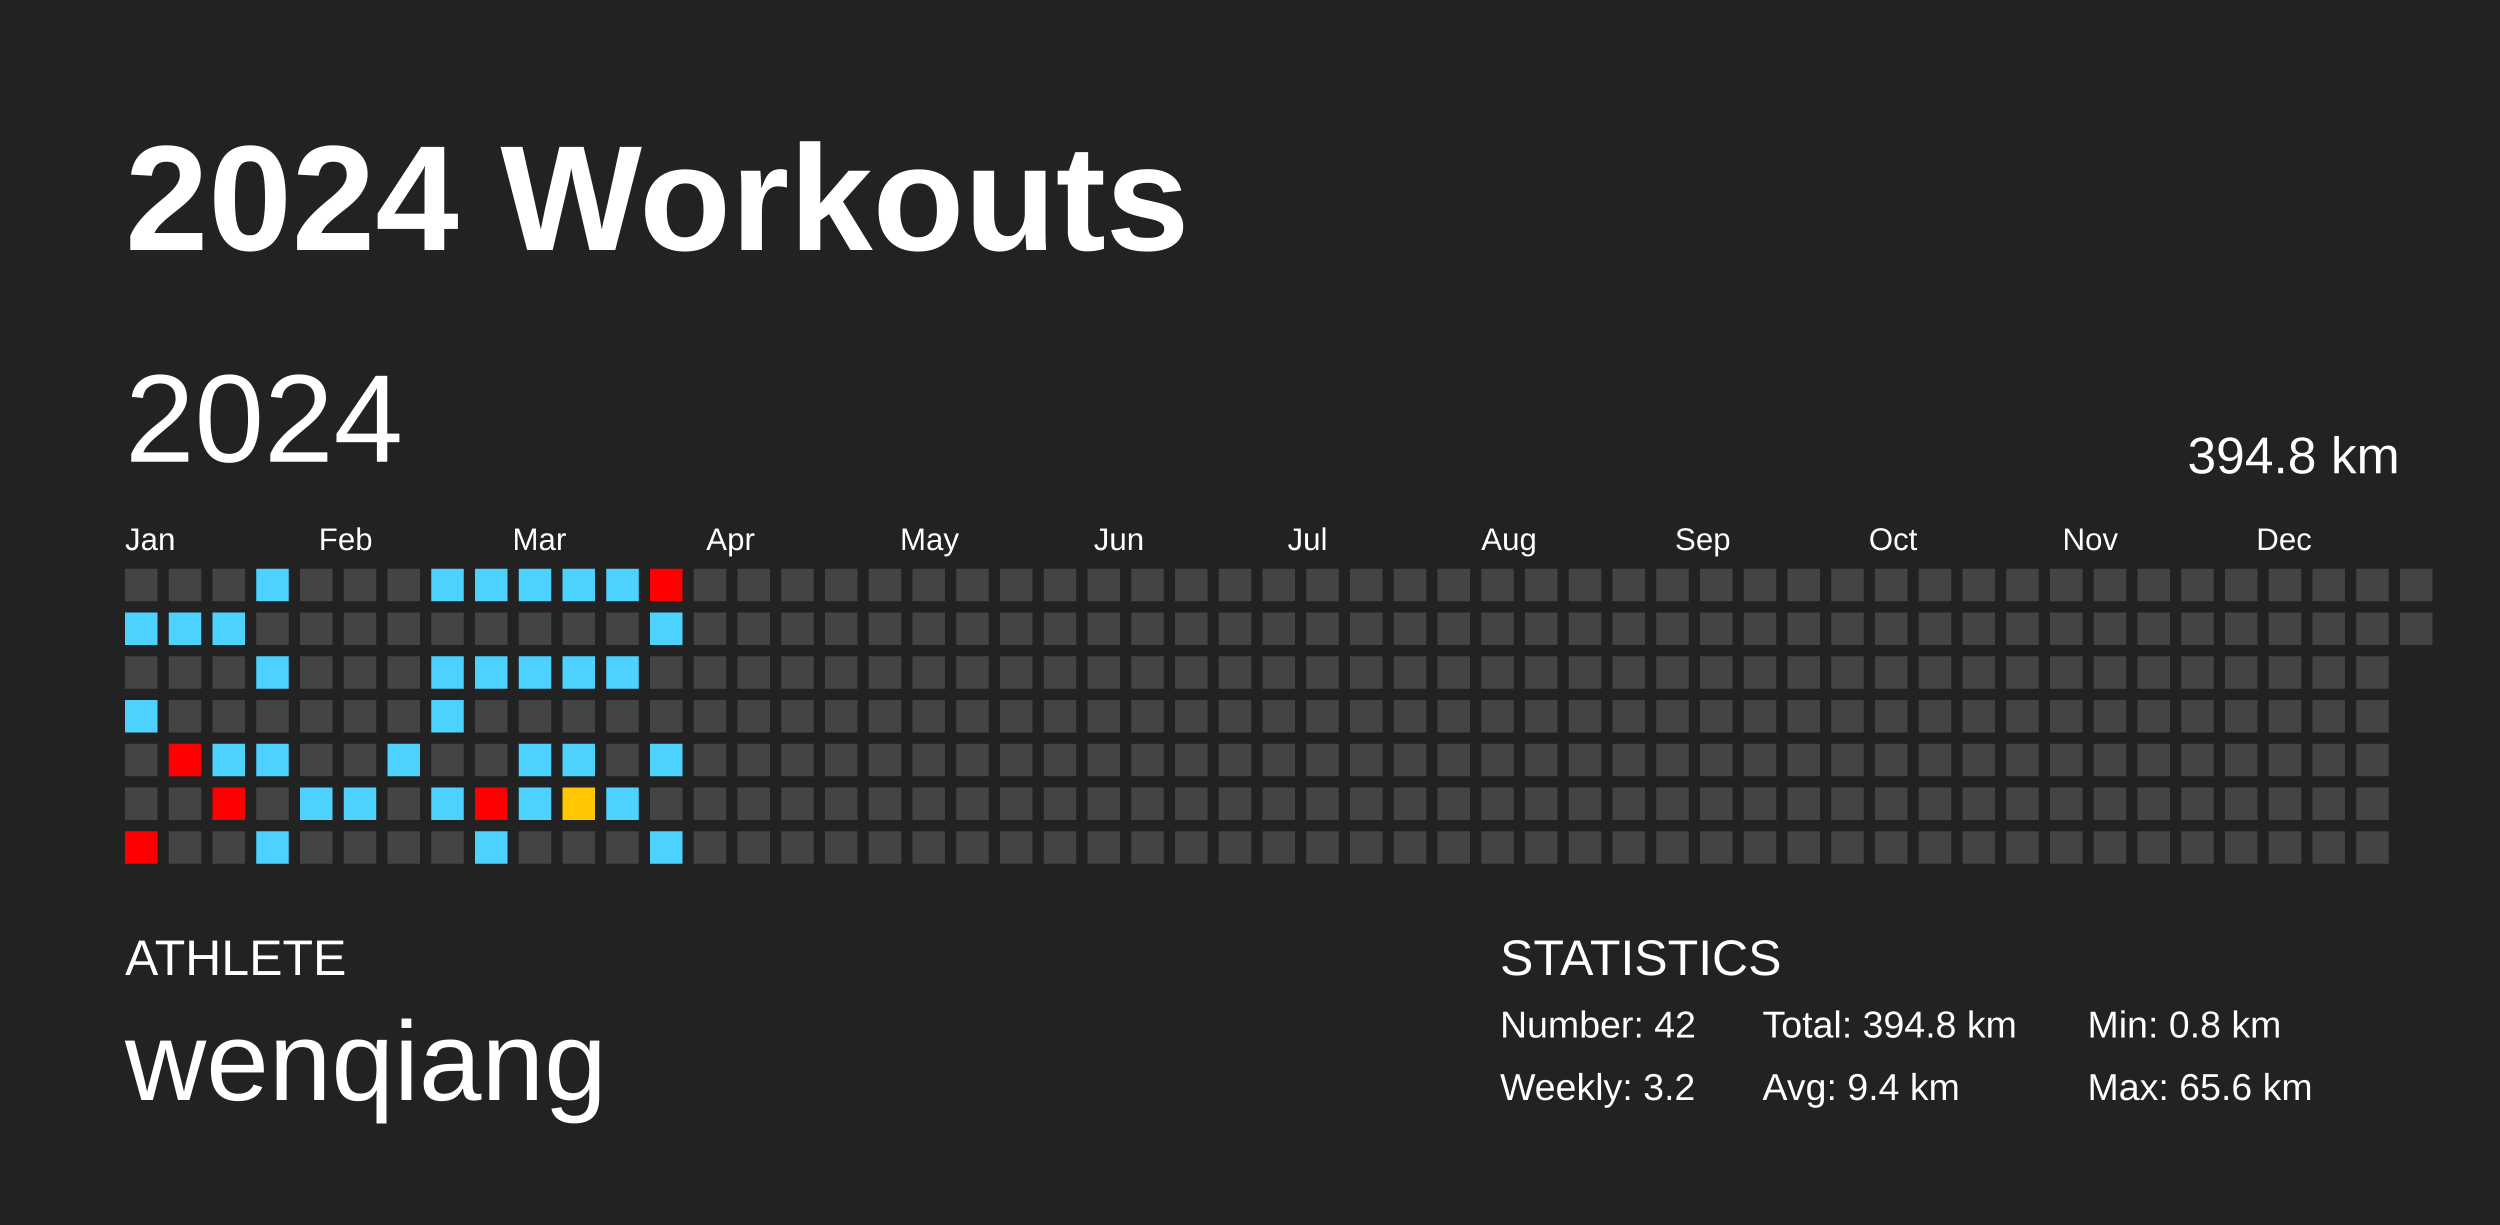
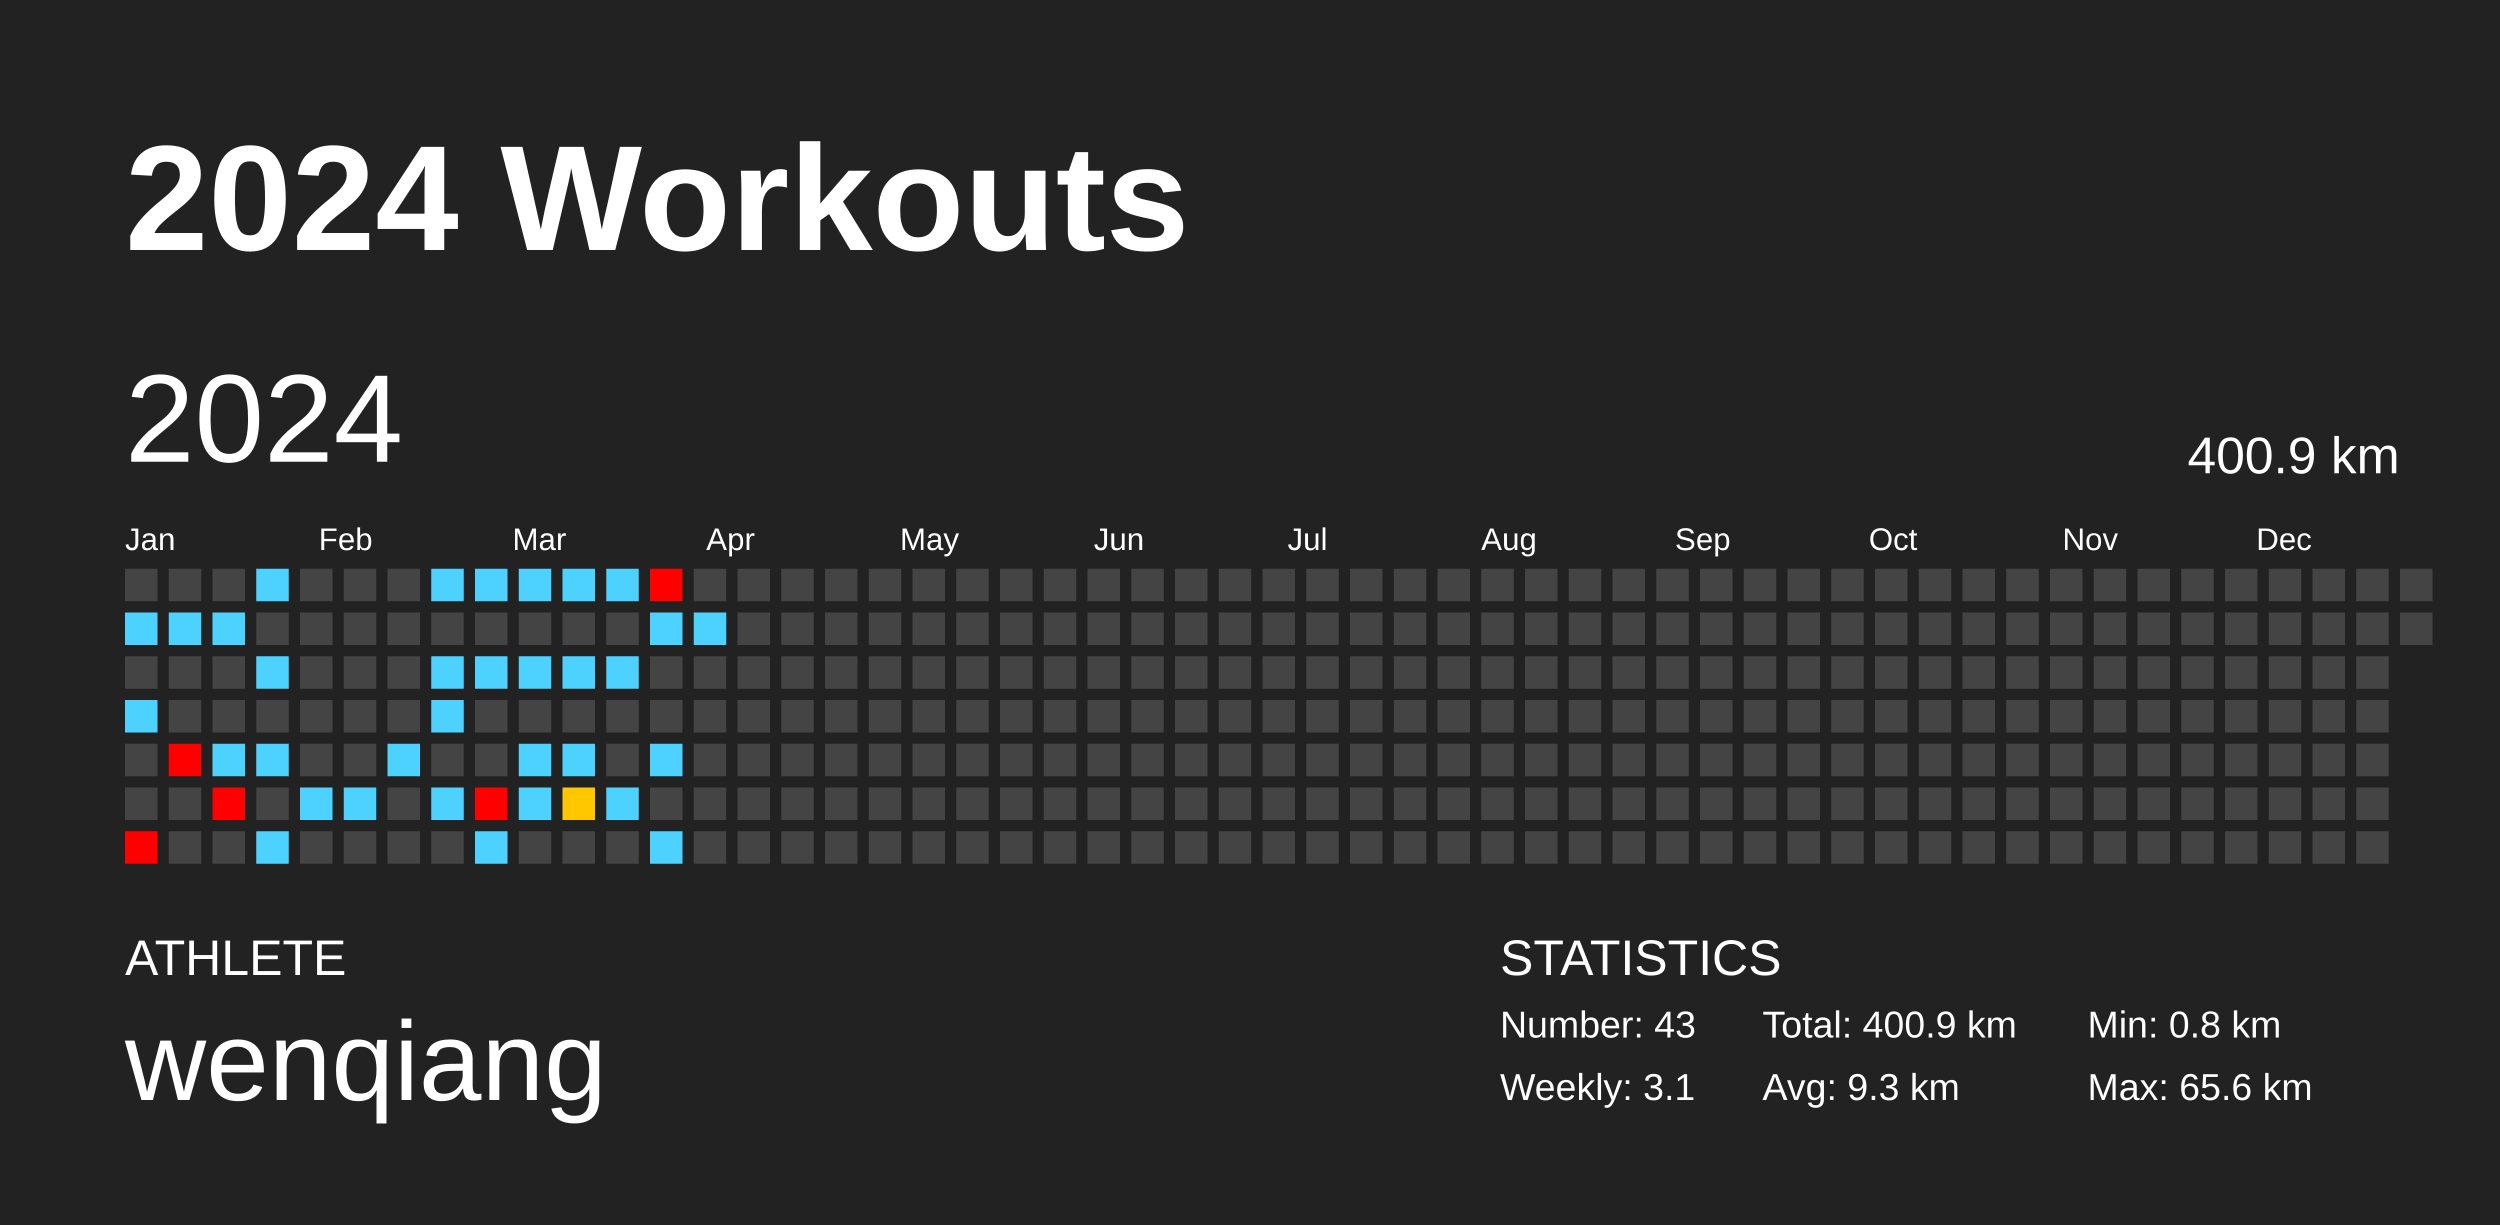
<svg xmlns="http://www.w3.org/2000/svg" baseProfile="full" height="98mm" version="1.1" viewBox="0,0,200,98" width="200mm">
  <defs />
  <rect fill="#222222" height="98" width="200" x="0" y="0" />
  <text fill="#FFFFFF" style="font-size:12px; font-family:Arial; font-weight:bold;" x="10" y="20">2024 Workouts</text>
  <text fill="#FFFFFF" style="font-size:4px; font-family:Arial" x="10" y="78">ATHLETE</text>
  <text fill="#FFFFFF" style="font-size:9px; font-family:Arial" x="10" y="88">wenqiang</text>
  <text fill="#FFFFFF" style="font-size:4px; font-family:Arial" x="120" y="78">STATISTICS</text>
-   <text fill="#FFFFFF" style="font-size:3px; font-family:Arial" x="120" y="83">Number: 42</text>
-   <text fill="#FFFFFF" style="font-size:3px; font-family:Arial" x="120" y="88">Weekly: 3.2</text>
-   <text fill="#FFFFFF" style="font-size:3px; font-family:Arial" x="141" y="83">Total: 394.8 km</text>
-   <text fill="#FFFFFF" style="font-size:3px; font-family:Arial" x="141" y="88">Avg: 9.4 km</text>
+   <text fill="#FFFFFF" style="font-size:3px; font-family:Arial" x="120" y="83">Number: 43</text>
+   <text fill="#FFFFFF" style="font-size:3px; font-family:Arial" x="120" y="88">Weekly: 3.1</text>
+   <text fill="#FFFFFF" style="font-size:3px; font-family:Arial" x="141" y="83">Total: 400.9 km</text>
+   <text fill="#FFFFFF" style="font-size:3px; font-family:Arial" x="141" y="88">Avg: 9.3 km</text>
  <text fill="#FFFFFF" style="font-size:3px; font-family:Arial" x="167" y="83">Min: 0.8 km</text>
  <text fill="#FFFFFF" style="font-size:3px; font-family:Arial" x="167" y="88">Max: 65.6 km</text>
  <text dominant-baseline="hanging" fill="#FFFFFF" style="font-size:10.0px; font-family:Arial;" x="10" y="30">2024</text>
-   <text dominant-baseline="hanging" fill="#FFFFFF" style="font-size:4.125px; font-family:Arial;" x="175" y="35">394.8 km</text>
+   <text dominant-baseline="hanging" fill="#FFFFFF" style="font-size:4.125px; font-family:Arial;" x="175" y="35">400.9 km</text>
  <text fill="#FFFFFF" style="font-size:2.5px; font-family:Arial" x="10.0" y="44">Jan</text>
  <text fill="#FFFFFF" style="font-size:2.5px; font-family:Arial" x="25.5" y="44">Feb</text>
  <text fill="#FFFFFF" style="font-size:2.5px; font-family:Arial" x="41.0" y="44">Mar</text>
  <text fill="#FFFFFF" style="font-size:2.5px; font-family:Arial" x="56.5" y="44">Apr</text>
  <text fill="#FFFFFF" style="font-size:2.5px; font-family:Arial" x="72.0" y="44">May</text>
  <text fill="#FFFFFF" style="font-size:2.5px; font-family:Arial" x="87.5" y="44">Jun</text>
  <text fill="#FFFFFF" style="font-size:2.5px; font-family:Arial" x="103.0" y="44">Jul</text>
  <text fill="#FFFFFF" style="font-size:2.5px; font-family:Arial" x="118.5" y="44">Aug</text>
  <text fill="#FFFFFF" style="font-size:2.5px; font-family:Arial" x="134.0" y="44">Sep</text>
  <text fill="#FFFFFF" style="font-size:2.5px; font-family:Arial" x="149.5" y="44">Oct</text>
  <text fill="#FFFFFF" style="font-size:2.5px; font-family:Arial" x="165.0" y="44">Nov</text>
  <text fill="#FFFFFF" style="font-size:2.5px; font-family:Arial" x="180.5" y="44">Dec</text>
  <rect fill="#444444" height="2.6" width="2.6" x="10.0" y="45.5" />
  <rect fill="#4dd2ff" height="2.6" width="2.6" x="10.0" y="49.0" />
  <rect fill="#444444" height="2.6" width="2.6" x="10.0" y="52.5" />
  <rect fill="#4dd2ff" height="2.6" width="2.6" x="10.0" y="56.0" />
  <rect fill="#444444" height="2.6" width="2.6" x="10.0" y="59.5" />
  <rect fill="#444444" height="2.6" width="2.6" x="10.0" y="63.0" />
  <rect fill="red" height="2.6" width="2.6" x="10.0" y="66.5" />
  <rect fill="#444444" height="2.6" width="2.6" x="13.5" y="45.5" />
  <rect fill="#4dd2ff" height="2.6" width="2.6" x="13.5" y="49.0" />
  <rect fill="#444444" height="2.6" width="2.6" x="13.5" y="52.5" />
  <rect fill="#444444" height="2.6" width="2.6" x="13.5" y="56.0" />
  <rect fill="red" height="2.6" width="2.6" x="13.5" y="59.5" />
  <rect fill="#444444" height="2.6" width="2.6" x="13.5" y="63.0" />
  <rect fill="#444444" height="2.6" width="2.6" x="13.5" y="66.5" />
  <rect fill="#444444" height="2.6" width="2.6" x="17.0" y="45.5" />
  <rect fill="#4dd2ff" height="2.6" width="2.6" x="17.0" y="49.0" />
  <rect fill="#444444" height="2.6" width="2.6" x="17.0" y="52.5" />
  <rect fill="#444444" height="2.6" width="2.6" x="17.0" y="56.0" />
  <rect fill="#4dd2ff" height="2.6" width="2.6" x="17.0" y="59.5" />
  <rect fill="red" height="2.6" width="2.6" x="17.0" y="63.0" />
  <rect fill="#444444" height="2.6" width="2.6" x="17.0" y="66.5" />
  <rect fill="#4dd2ff" height="2.6" width="2.6" x="20.5" y="45.5" />
  <rect fill="#444444" height="2.6" width="2.6" x="20.5" y="49.0" />
  <rect fill="#4dd2ff" height="2.6" width="2.6" x="20.5" y="52.5" />
  <rect fill="#444444" height="2.6" width="2.6" x="20.5" y="56.0" />
  <rect fill="#4dd2ff" height="2.6" width="2.6" x="20.5" y="59.5" />
  <rect fill="#444444" height="2.6" width="2.6" x="20.5" y="63.0" />
  <rect fill="#4dd2ff" height="2.6" width="2.6" x="20.5" y="66.5" />
  <rect fill="#444444" height="2.6" width="2.6" x="24.0" y="45.5" />
  <rect fill="#444444" height="2.6" width="2.6" x="24.0" y="49.0" />
  <rect fill="#444444" height="2.6" width="2.6" x="24.0" y="52.5" />
  <rect fill="#444444" height="2.6" width="2.6" x="24.0" y="56.0" />
  <rect fill="#444444" height="2.6" width="2.6" x="24.0" y="59.5" />
  <rect fill="#4dd2ff" height="2.6" width="2.6" x="24.0" y="63.0" />
  <rect fill="#444444" height="2.6" width="2.6" x="24.0" y="66.5" />
  <rect fill="#444444" height="2.6" width="2.6" x="27.5" y="45.5" />
  <rect fill="#444444" height="2.6" width="2.6" x="27.5" y="49.0" />
  <rect fill="#444444" height="2.6" width="2.6" x="27.5" y="52.5" />
  <rect fill="#444444" height="2.6" width="2.6" x="27.5" y="56.0" />
  <rect fill="#444444" height="2.6" width="2.6" x="27.5" y="59.5" />
  <rect fill="#4dd2ff" height="2.6" width="2.6" x="27.5" y="63.0" />
  <rect fill="#444444" height="2.6" width="2.6" x="27.5" y="66.5" />
  <rect fill="#444444" height="2.6" width="2.6" x="31.0" y="45.5" />
  <rect fill="#444444" height="2.6" width="2.6" x="31.0" y="49.0" />
  <rect fill="#444444" height="2.6" width="2.6" x="31.0" y="52.5" />
  <rect fill="#444444" height="2.6" width="2.6" x="31.0" y="56.0" />
  <rect fill="#4dd2ff" height="2.6" width="2.6" x="31.0" y="59.5" />
  <rect fill="#444444" height="2.6" width="2.6" x="31.0" y="63.0" />
  <rect fill="#444444" height="2.6" width="2.6" x="31.0" y="66.5" />
  <rect fill="#4dd2ff" height="2.6" width="2.6" x="34.5" y="45.5" />
  <rect fill="#444444" height="2.6" width="2.6" x="34.5" y="49.0" />
  <rect fill="#4dd2ff" height="2.6" width="2.6" x="34.5" y="52.5" />
  <rect fill="#4dd2ff" height="2.6" width="2.6" x="34.5" y="56.0" />
  <rect fill="#444444" height="2.6" width="2.6" x="34.5" y="59.5" />
  <rect fill="#4dd2ff" height="2.6" width="2.6" x="34.5" y="63.0" />
  <rect fill="#444444" height="2.6" width="2.6" x="34.5" y="66.5" />
  <rect fill="#4dd2ff" height="2.6" width="2.6" x="38.0" y="45.5" />
  <rect fill="#444444" height="2.6" width="2.6" x="38.0" y="49.0" />
  <rect fill="#4dd2ff" height="2.6" width="2.6" x="38.0" y="52.5" />
  <rect fill="#444444" height="2.6" width="2.6" x="38.0" y="56.0" />
  <rect fill="#444444" height="2.6" width="2.6" x="38.0" y="59.5" />
  <rect fill="red" height="2.6" width="2.6" x="38.0" y="63.0" />
  <rect fill="#4dd2ff" height="2.6" width="2.6" x="38.0" y="66.5" />
  <rect fill="#4dd2ff" height="2.6" width="2.6" x="41.5" y="45.5" />
  <rect fill="#444444" height="2.6" width="2.6" x="41.5" y="49.0" />
  <rect fill="#4dd2ff" height="2.6" width="2.6" x="41.5" y="52.5" />
  <rect fill="#444444" height="2.6" width="2.6" x="41.5" y="56.0" />
  <rect fill="#4dd2ff" height="2.6" width="2.6" x="41.5" y="59.5" />
  <rect fill="#4dd2ff" height="2.6" width="2.6" x="41.5" y="63.0" />
  <rect fill="#444444" height="2.6" width="2.6" x="41.5" y="66.5" />
  <rect fill="#4dd2ff" height="2.6" width="2.6" x="45.0" y="45.5" />
  <rect fill="#444444" height="2.6" width="2.6" x="45.0" y="49.0" />
  <rect fill="#4dd2ff" height="2.6" width="2.6" x="45.0" y="52.5" />
  <rect fill="#444444" height="2.6" width="2.6" x="45.0" y="56.0" />
  <rect fill="#4dd2ff" height="2.6" width="2.6" x="45.0" y="59.5" />
  <rect fill="#ffc700" height="2.6" width="2.6" x="45.0" y="63.0" />
  <rect fill="#444444" height="2.6" width="2.6" x="45.0" y="66.5" />
  <rect fill="#4dd2ff" height="2.6" width="2.6" x="48.5" y="45.5" />
  <rect fill="#444444" height="2.6" width="2.6" x="48.5" y="49.0" />
  <rect fill="#4dd2ff" height="2.6" width="2.6" x="48.5" y="52.5" />
  <rect fill="#444444" height="2.6" width="2.6" x="48.5" y="56.0" />
  <rect fill="#444444" height="2.6" width="2.6" x="48.5" y="59.5" />
  <rect fill="#4dd2ff" height="2.6" width="2.6" x="48.5" y="63.0" />
  <rect fill="#444444" height="2.6" width="2.6" x="48.5" y="66.5" />
  <rect fill="red" height="2.6" width="2.6" x="52.0" y="45.5" />
  <rect fill="#4dd2ff" height="2.6" width="2.6" x="52.0" y="49.0" />
  <rect fill="#444444" height="2.6" width="2.6" x="52.0" y="52.5" />
  <rect fill="#444444" height="2.6" width="2.6" x="52.0" y="56.0" />
  <rect fill="#4dd2ff" height="2.6" width="2.6" x="52.0" y="59.5" />
  <rect fill="#444444" height="2.6" width="2.6" x="52.0" y="63.0" />
  <rect fill="#4dd2ff" height="2.6" width="2.6" x="52.0" y="66.5" />
  <rect fill="#444444" height="2.6" width="2.6" x="55.5" y="45.5" />
-   <rect fill="#444444" height="2.6" width="2.6" x="55.5" y="49.0" />
+   <rect fill="#4dd2ff" height="2.6" width="2.6" x="55.5" y="49.0" />
  <rect fill="#444444" height="2.6" width="2.6" x="55.5" y="52.5" />
  <rect fill="#444444" height="2.6" width="2.6" x="55.5" y="56.0" />
  <rect fill="#444444" height="2.6" width="2.6" x="55.5" y="59.5" />
  <rect fill="#444444" height="2.6" width="2.6" x="55.5" y="63.0" />
  <rect fill="#444444" height="2.6" width="2.6" x="55.5" y="66.5" />
  <rect fill="#444444" height="2.6" width="2.6" x="59.0" y="45.5" />
  <rect fill="#444444" height="2.6" width="2.6" x="59.0" y="49.0" />
  <rect fill="#444444" height="2.6" width="2.6" x="59.0" y="52.5" />
  <rect fill="#444444" height="2.6" width="2.6" x="59.0" y="56.0" />
  <rect fill="#444444" height="2.6" width="2.6" x="59.0" y="59.5" />
  <rect fill="#444444" height="2.6" width="2.6" x="59.0" y="63.0" />
  <rect fill="#444444" height="2.6" width="2.6" x="59.0" y="66.5" />
  <rect fill="#444444" height="2.6" width="2.6" x="62.5" y="45.5" />
  <rect fill="#444444" height="2.6" width="2.6" x="62.5" y="49.0" />
  <rect fill="#444444" height="2.6" width="2.6" x="62.5" y="52.5" />
  <rect fill="#444444" height="2.6" width="2.6" x="62.5" y="56.0" />
  <rect fill="#444444" height="2.6" width="2.6" x="62.5" y="59.5" />
  <rect fill="#444444" height="2.6" width="2.6" x="62.5" y="63.0" />
  <rect fill="#444444" height="2.6" width="2.6" x="62.5" y="66.5" />
  <rect fill="#444444" height="2.6" width="2.6" x="66.0" y="45.5" />
  <rect fill="#444444" height="2.6" width="2.6" x="66.0" y="49.0" />
  <rect fill="#444444" height="2.6" width="2.6" x="66.0" y="52.5" />
  <rect fill="#444444" height="2.6" width="2.6" x="66.0" y="56.0" />
  <rect fill="#444444" height="2.6" width="2.6" x="66.0" y="59.5" />
  <rect fill="#444444" height="2.6" width="2.6" x="66.0" y="63.0" />
  <rect fill="#444444" height="2.6" width="2.6" x="66.0" y="66.5" />
  <rect fill="#444444" height="2.6" width="2.6" x="69.5" y="45.5" />
  <rect fill="#444444" height="2.6" width="2.6" x="69.5" y="49.0" />
  <rect fill="#444444" height="2.6" width="2.6" x="69.5" y="52.5" />
  <rect fill="#444444" height="2.6" width="2.6" x="69.5" y="56.0" />
  <rect fill="#444444" height="2.6" width="2.6" x="69.5" y="59.5" />
  <rect fill="#444444" height="2.6" width="2.6" x="69.5" y="63.0" />
  <rect fill="#444444" height="2.6" width="2.6" x="69.5" y="66.5" />
  <rect fill="#444444" height="2.6" width="2.6" x="73.0" y="45.5" />
  <rect fill="#444444" height="2.6" width="2.6" x="73.0" y="49.0" />
  <rect fill="#444444" height="2.6" width="2.6" x="73.0" y="52.5" />
  <rect fill="#444444" height="2.6" width="2.6" x="73.0" y="56.0" />
  <rect fill="#444444" height="2.6" width="2.6" x="73.0" y="59.5" />
  <rect fill="#444444" height="2.6" width="2.6" x="73.0" y="63.0" />
  <rect fill="#444444" height="2.6" width="2.6" x="73.0" y="66.5" />
  <rect fill="#444444" height="2.6" width="2.6" x="76.5" y="45.5" />
  <rect fill="#444444" height="2.6" width="2.6" x="76.5" y="49.0" />
  <rect fill="#444444" height="2.6" width="2.6" x="76.5" y="52.5" />
  <rect fill="#444444" height="2.6" width="2.6" x="76.5" y="56.0" />
  <rect fill="#444444" height="2.6" width="2.6" x="76.5" y="59.5" />
  <rect fill="#444444" height="2.6" width="2.6" x="76.5" y="63.0" />
  <rect fill="#444444" height="2.6" width="2.6" x="76.5" y="66.5" />
  <rect fill="#444444" height="2.6" width="2.6" x="80.0" y="45.5" />
  <rect fill="#444444" height="2.6" width="2.6" x="80.0" y="49.0" />
  <rect fill="#444444" height="2.6" width="2.6" x="80.0" y="52.5" />
  <rect fill="#444444" height="2.6" width="2.6" x="80.0" y="56.0" />
  <rect fill="#444444" height="2.6" width="2.6" x="80.0" y="59.5" />
  <rect fill="#444444" height="2.6" width="2.6" x="80.0" y="63.0" />
  <rect fill="#444444" height="2.6" width="2.6" x="80.0" y="66.5" />
  <rect fill="#444444" height="2.6" width="2.6" x="83.5" y="45.5" />
  <rect fill="#444444" height="2.6" width="2.6" x="83.5" y="49.0" />
  <rect fill="#444444" height="2.6" width="2.6" x="83.5" y="52.5" />
  <rect fill="#444444" height="2.6" width="2.6" x="83.5" y="56.0" />
  <rect fill="#444444" height="2.6" width="2.6" x="83.5" y="59.5" />
  <rect fill="#444444" height="2.6" width="2.6" x="83.5" y="63.0" />
  <rect fill="#444444" height="2.6" width="2.6" x="83.5" y="66.5" />
  <rect fill="#444444" height="2.6" width="2.6" x="87.0" y="45.5" />
  <rect fill="#444444" height="2.6" width="2.6" x="87.0" y="49.0" />
  <rect fill="#444444" height="2.6" width="2.6" x="87.0" y="52.5" />
  <rect fill="#444444" height="2.6" width="2.6" x="87.0" y="56.0" />
  <rect fill="#444444" height="2.6" width="2.6" x="87.0" y="59.5" />
  <rect fill="#444444" height="2.6" width="2.6" x="87.0" y="63.0" />
  <rect fill="#444444" height="2.6" width="2.6" x="87.0" y="66.5" />
  <rect fill="#444444" height="2.6" width="2.6" x="90.5" y="45.5" />
  <rect fill="#444444" height="2.6" width="2.6" x="90.5" y="49.0" />
  <rect fill="#444444" height="2.6" width="2.6" x="90.5" y="52.5" />
  <rect fill="#444444" height="2.6" width="2.6" x="90.5" y="56.0" />
  <rect fill="#444444" height="2.6" width="2.6" x="90.5" y="59.5" />
  <rect fill="#444444" height="2.6" width="2.6" x="90.5" y="63.0" />
  <rect fill="#444444" height="2.6" width="2.6" x="90.5" y="66.5" />
  <rect fill="#444444" height="2.6" width="2.6" x="94.0" y="45.5" />
  <rect fill="#444444" height="2.6" width="2.6" x="94.0" y="49.0" />
  <rect fill="#444444" height="2.6" width="2.6" x="94.0" y="52.5" />
  <rect fill="#444444" height="2.6" width="2.6" x="94.0" y="56.0" />
  <rect fill="#444444" height="2.6" width="2.6" x="94.0" y="59.5" />
  <rect fill="#444444" height="2.6" width="2.6" x="94.0" y="63.0" />
  <rect fill="#444444" height="2.6" width="2.6" x="94.0" y="66.5" />
  <rect fill="#444444" height="2.6" width="2.6" x="97.5" y="45.5" />
  <rect fill="#444444" height="2.6" width="2.6" x="97.5" y="49.0" />
  <rect fill="#444444" height="2.6" width="2.6" x="97.5" y="52.5" />
  <rect fill="#444444" height="2.6" width="2.6" x="97.5" y="56.0" />
  <rect fill="#444444" height="2.6" width="2.6" x="97.5" y="59.5" />
  <rect fill="#444444" height="2.6" width="2.6" x="97.5" y="63.0" />
  <rect fill="#444444" height="2.6" width="2.6" x="97.5" y="66.5" />
  <rect fill="#444444" height="2.6" width="2.6" x="101.0" y="45.5" />
  <rect fill="#444444" height="2.6" width="2.6" x="101.0" y="49.0" />
  <rect fill="#444444" height="2.6" width="2.6" x="101.0" y="52.5" />
  <rect fill="#444444" height="2.6" width="2.6" x="101.0" y="56.0" />
  <rect fill="#444444" height="2.6" width="2.6" x="101.0" y="59.5" />
  <rect fill="#444444" height="2.6" width="2.6" x="101.0" y="63.0" />
  <rect fill="#444444" height="2.6" width="2.6" x="101.0" y="66.5" />
  <rect fill="#444444" height="2.6" width="2.6" x="104.5" y="45.5" />
  <rect fill="#444444" height="2.6" width="2.6" x="104.5" y="49.0" />
  <rect fill="#444444" height="2.6" width="2.6" x="104.5" y="52.5" />
  <rect fill="#444444" height="2.6" width="2.6" x="104.5" y="56.0" />
  <rect fill="#444444" height="2.6" width="2.6" x="104.5" y="59.5" />
  <rect fill="#444444" height="2.6" width="2.6" x="104.5" y="63.0" />
  <rect fill="#444444" height="2.6" width="2.6" x="104.5" y="66.5" />
  <rect fill="#444444" height="2.6" width="2.6" x="108.0" y="45.5" />
  <rect fill="#444444" height="2.6" width="2.6" x="108.0" y="49.0" />
  <rect fill="#444444" height="2.6" width="2.6" x="108.0" y="52.5" />
  <rect fill="#444444" height="2.6" width="2.6" x="108.0" y="56.0" />
  <rect fill="#444444" height="2.6" width="2.6" x="108.0" y="59.5" />
  <rect fill="#444444" height="2.6" width="2.6" x="108.0" y="63.0" />
  <rect fill="#444444" height="2.6" width="2.6" x="108.0" y="66.5" />
  <rect fill="#444444" height="2.6" width="2.6" x="111.5" y="45.5" />
  <rect fill="#444444" height="2.6" width="2.6" x="111.5" y="49.0" />
  <rect fill="#444444" height="2.6" width="2.6" x="111.5" y="52.5" />
  <rect fill="#444444" height="2.6" width="2.6" x="111.5" y="56.0" />
  <rect fill="#444444" height="2.6" width="2.6" x="111.5" y="59.5" />
  <rect fill="#444444" height="2.6" width="2.6" x="111.5" y="63.0" />
  <rect fill="#444444" height="2.6" width="2.6" x="111.5" y="66.5" />
  <rect fill="#444444" height="2.6" width="2.6" x="115.0" y="45.5" />
  <rect fill="#444444" height="2.6" width="2.6" x="115.0" y="49.0" />
  <rect fill="#444444" height="2.6" width="2.6" x="115.0" y="52.5" />
  <rect fill="#444444" height="2.6" width="2.6" x="115.0" y="56.0" />
  <rect fill="#444444" height="2.6" width="2.6" x="115.0" y="59.5" />
  <rect fill="#444444" height="2.6" width="2.6" x="115.0" y="63.0" />
  <rect fill="#444444" height="2.6" width="2.6" x="115.0" y="66.5" />
  <rect fill="#444444" height="2.6" width="2.6" x="118.5" y="45.5" />
  <rect fill="#444444" height="2.6" width="2.6" x="118.5" y="49.0" />
  <rect fill="#444444" height="2.6" width="2.6" x="118.5" y="52.5" />
  <rect fill="#444444" height="2.6" width="2.6" x="118.5" y="56.0" />
  <rect fill="#444444" height="2.6" width="2.6" x="118.5" y="59.5" />
  <rect fill="#444444" height="2.6" width="2.6" x="118.5" y="63.0" />
  <rect fill="#444444" height="2.6" width="2.6" x="118.5" y="66.5" />
  <rect fill="#444444" height="2.6" width="2.6" x="122.0" y="45.5" />
  <rect fill="#444444" height="2.6" width="2.6" x="122.0" y="49.0" />
  <rect fill="#444444" height="2.6" width="2.6" x="122.0" y="52.5" />
  <rect fill="#444444" height="2.6" width="2.6" x="122.0" y="56.0" />
  <rect fill="#444444" height="2.6" width="2.6" x="122.0" y="59.5" />
  <rect fill="#444444" height="2.6" width="2.6" x="122.0" y="63.0" />
  <rect fill="#444444" height="2.6" width="2.6" x="122.0" y="66.5" />
  <rect fill="#444444" height="2.6" width="2.6" x="125.5" y="45.5" />
  <rect fill="#444444" height="2.6" width="2.6" x="125.5" y="49.0" />
  <rect fill="#444444" height="2.6" width="2.6" x="125.5" y="52.5" />
  <rect fill="#444444" height="2.6" width="2.6" x="125.5" y="56.0" />
  <rect fill="#444444" height="2.6" width="2.6" x="125.5" y="59.5" />
  <rect fill="#444444" height="2.6" width="2.6" x="125.5" y="63.0" />
  <rect fill="#444444" height="2.6" width="2.6" x="125.5" y="66.5" />
  <rect fill="#444444" height="2.6" width="2.6" x="129.0" y="45.5" />
  <rect fill="#444444" height="2.6" width="2.6" x="129.0" y="49.0" />
  <rect fill="#444444" height="2.6" width="2.6" x="129.0" y="52.5" />
  <rect fill="#444444" height="2.6" width="2.6" x="129.0" y="56.0" />
  <rect fill="#444444" height="2.6" width="2.6" x="129.0" y="59.5" />
  <rect fill="#444444" height="2.6" width="2.6" x="129.0" y="63.0" />
  <rect fill="#444444" height="2.6" width="2.6" x="129.0" y="66.5" />
  <rect fill="#444444" height="2.6" width="2.6" x="132.5" y="45.5" />
  <rect fill="#444444" height="2.6" width="2.6" x="132.5" y="49.0" />
  <rect fill="#444444" height="2.6" width="2.6" x="132.5" y="52.5" />
  <rect fill="#444444" height="2.6" width="2.6" x="132.5" y="56.0" />
  <rect fill="#444444" height="2.6" width="2.6" x="132.5" y="59.5" />
  <rect fill="#444444" height="2.6" width="2.6" x="132.5" y="63.0" />
  <rect fill="#444444" height="2.6" width="2.6" x="132.5" y="66.5" />
  <rect fill="#444444" height="2.6" width="2.6" x="136.0" y="45.5" />
  <rect fill="#444444" height="2.6" width="2.6" x="136.0" y="49.0" />
  <rect fill="#444444" height="2.6" width="2.6" x="136.0" y="52.5" />
  <rect fill="#444444" height="2.6" width="2.6" x="136.0" y="56.0" />
  <rect fill="#444444" height="2.6" width="2.6" x="136.0" y="59.5" />
  <rect fill="#444444" height="2.6" width="2.6" x="136.0" y="63.0" />
  <rect fill="#444444" height="2.6" width="2.6" x="136.0" y="66.5" />
  <rect fill="#444444" height="2.6" width="2.6" x="139.5" y="45.5" />
  <rect fill="#444444" height="2.6" width="2.6" x="139.5" y="49.0" />
  <rect fill="#444444" height="2.6" width="2.6" x="139.5" y="52.5" />
  <rect fill="#444444" height="2.6" width="2.6" x="139.5" y="56.0" />
  <rect fill="#444444" height="2.6" width="2.6" x="139.5" y="59.5" />
  <rect fill="#444444" height="2.6" width="2.6" x="139.5" y="63.0" />
  <rect fill="#444444" height="2.6" width="2.6" x="139.5" y="66.5" />
  <rect fill="#444444" height="2.6" width="2.6" x="143.0" y="45.5" />
  <rect fill="#444444" height="2.6" width="2.6" x="143.0" y="49.0" />
  <rect fill="#444444" height="2.6" width="2.6" x="143.0" y="52.5" />
  <rect fill="#444444" height="2.6" width="2.6" x="143.0" y="56.0" />
  <rect fill="#444444" height="2.6" width="2.6" x="143.0" y="59.5" />
  <rect fill="#444444" height="2.6" width="2.6" x="143.0" y="63.0" />
  <rect fill="#444444" height="2.6" width="2.6" x="143.0" y="66.5" />
  <rect fill="#444444" height="2.6" width="2.6" x="146.5" y="45.5" />
  <rect fill="#444444" height="2.6" width="2.6" x="146.5" y="49.0" />
  <rect fill="#444444" height="2.6" width="2.6" x="146.5" y="52.5" />
  <rect fill="#444444" height="2.6" width="2.6" x="146.5" y="56.0" />
  <rect fill="#444444" height="2.6" width="2.6" x="146.5" y="59.5" />
  <rect fill="#444444" height="2.6" width="2.6" x="146.5" y="63.0" />
  <rect fill="#444444" height="2.6" width="2.6" x="146.5" y="66.5" />
  <rect fill="#444444" height="2.6" width="2.6" x="150.0" y="45.5" />
  <rect fill="#444444" height="2.6" width="2.6" x="150.0" y="49.0" />
  <rect fill="#444444" height="2.6" width="2.6" x="150.0" y="52.5" />
  <rect fill="#444444" height="2.6" width="2.6" x="150.0" y="56.0" />
  <rect fill="#444444" height="2.6" width="2.6" x="150.0" y="59.5" />
  <rect fill="#444444" height="2.6" width="2.6" x="150.0" y="63.0" />
  <rect fill="#444444" height="2.6" width="2.6" x="150.0" y="66.5" />
  <rect fill="#444444" height="2.6" width="2.6" x="153.5" y="45.5" />
  <rect fill="#444444" height="2.6" width="2.6" x="153.5" y="49.0" />
  <rect fill="#444444" height="2.6" width="2.6" x="153.5" y="52.5" />
  <rect fill="#444444" height="2.6" width="2.6" x="153.5" y="56.0" />
  <rect fill="#444444" height="2.6" width="2.6" x="153.5" y="59.5" />
  <rect fill="#444444" height="2.6" width="2.6" x="153.5" y="63.0" />
  <rect fill="#444444" height="2.6" width="2.6" x="153.5" y="66.5" />
  <rect fill="#444444" height="2.6" width="2.6" x="157.0" y="45.5" />
  <rect fill="#444444" height="2.6" width="2.6" x="157.0" y="49.0" />
  <rect fill="#444444" height="2.6" width="2.6" x="157.0" y="52.5" />
  <rect fill="#444444" height="2.6" width="2.6" x="157.0" y="56.0" />
  <rect fill="#444444" height="2.6" width="2.6" x="157.0" y="59.5" />
  <rect fill="#444444" height="2.6" width="2.6" x="157.0" y="63.0" />
  <rect fill="#444444" height="2.6" width="2.6" x="157.0" y="66.5" />
  <rect fill="#444444" height="2.6" width="2.6" x="160.5" y="45.5" />
  <rect fill="#444444" height="2.6" width="2.6" x="160.5" y="49.0" />
  <rect fill="#444444" height="2.6" width="2.6" x="160.5" y="52.5" />
  <rect fill="#444444" height="2.6" width="2.6" x="160.5" y="56.0" />
  <rect fill="#444444" height="2.6" width="2.6" x="160.5" y="59.5" />
  <rect fill="#444444" height="2.6" width="2.6" x="160.5" y="63.0" />
  <rect fill="#444444" height="2.6" width="2.6" x="160.5" y="66.5" />
  <rect fill="#444444" height="2.6" width="2.6" x="164.0" y="45.5" />
  <rect fill="#444444" height="2.6" width="2.6" x="164.0" y="49.0" />
  <rect fill="#444444" height="2.6" width="2.6" x="164.0" y="52.5" />
  <rect fill="#444444" height="2.6" width="2.6" x="164.0" y="56.0" />
  <rect fill="#444444" height="2.6" width="2.6" x="164.0" y="59.5" />
  <rect fill="#444444" height="2.6" width="2.6" x="164.0" y="63.0" />
  <rect fill="#444444" height="2.6" width="2.6" x="164.0" y="66.5" />
  <rect fill="#444444" height="2.6" width="2.6" x="167.5" y="45.5" />
  <rect fill="#444444" height="2.6" width="2.6" x="167.5" y="49.0" />
  <rect fill="#444444" height="2.6" width="2.6" x="167.5" y="52.5" />
  <rect fill="#444444" height="2.6" width="2.6" x="167.5" y="56.0" />
  <rect fill="#444444" height="2.6" width="2.6" x="167.5" y="59.5" />
  <rect fill="#444444" height="2.6" width="2.6" x="167.5" y="63.0" />
  <rect fill="#444444" height="2.6" width="2.6" x="167.5" y="66.5" />
  <rect fill="#444444" height="2.6" width="2.6" x="171.0" y="45.5" />
  <rect fill="#444444" height="2.6" width="2.6" x="171.0" y="49.0" />
  <rect fill="#444444" height="2.6" width="2.6" x="171.0" y="52.5" />
  <rect fill="#444444" height="2.6" width="2.6" x="171.0" y="56.0" />
  <rect fill="#444444" height="2.6" width="2.6" x="171.0" y="59.5" />
  <rect fill="#444444" height="2.6" width="2.6" x="171.0" y="63.0" />
  <rect fill="#444444" height="2.6" width="2.6" x="171.0" y="66.5" />
  <rect fill="#444444" height="2.6" width="2.6" x="174.5" y="45.5" />
  <rect fill="#444444" height="2.6" width="2.6" x="174.5" y="49.0" />
  <rect fill="#444444" height="2.6" width="2.6" x="174.5" y="52.5" />
  <rect fill="#444444" height="2.6" width="2.6" x="174.5" y="56.0" />
  <rect fill="#444444" height="2.6" width="2.6" x="174.5" y="59.5" />
  <rect fill="#444444" height="2.6" width="2.6" x="174.5" y="63.0" />
  <rect fill="#444444" height="2.6" width="2.6" x="174.5" y="66.5" />
  <rect fill="#444444" height="2.6" width="2.6" x="178.0" y="45.5" />
  <rect fill="#444444" height="2.6" width="2.6" x="178.0" y="49.0" />
  <rect fill="#444444" height="2.6" width="2.6" x="178.0" y="52.5" />
  <rect fill="#444444" height="2.6" width="2.6" x="178.0" y="56.0" />
  <rect fill="#444444" height="2.6" width="2.6" x="178.0" y="59.5" />
  <rect fill="#444444" height="2.6" width="2.6" x="178.0" y="63.0" />
  <rect fill="#444444" height="2.6" width="2.6" x="178.0" y="66.5" />
  <rect fill="#444444" height="2.6" width="2.6" x="181.5" y="45.5" />
  <rect fill="#444444" height="2.6" width="2.6" x="181.5" y="49.0" />
  <rect fill="#444444" height="2.6" width="2.6" x="181.5" y="52.5" />
  <rect fill="#444444" height="2.6" width="2.6" x="181.5" y="56.0" />
  <rect fill="#444444" height="2.6" width="2.6" x="181.5" y="59.5" />
  <rect fill="#444444" height="2.6" width="2.6" x="181.5" y="63.0" />
  <rect fill="#444444" height="2.6" width="2.6" x="181.5" y="66.5" />
  <rect fill="#444444" height="2.6" width="2.6" x="185.0" y="45.5" />
  <rect fill="#444444" height="2.6" width="2.6" x="185.0" y="49.0" />
  <rect fill="#444444" height="2.6" width="2.6" x="185.0" y="52.5" />
  <rect fill="#444444" height="2.6" width="2.6" x="185.0" y="56.0" />
  <rect fill="#444444" height="2.6" width="2.6" x="185.0" y="59.5" />
  <rect fill="#444444" height="2.6" width="2.6" x="185.0" y="63.0" />
  <rect fill="#444444" height="2.6" width="2.6" x="185.0" y="66.5" />
  <rect fill="#444444" height="2.6" width="2.6" x="188.5" y="45.5" />
  <rect fill="#444444" height="2.6" width="2.6" x="188.5" y="49.0" />
  <rect fill="#444444" height="2.6" width="2.6" x="188.5" y="52.5" />
  <rect fill="#444444" height="2.6" width="2.6" x="188.5" y="56.0" />
  <rect fill="#444444" height="2.6" width="2.6" x="188.5" y="59.5" />
  <rect fill="#444444" height="2.6" width="2.6" x="188.5" y="63.0" />
  <rect fill="#444444" height="2.6" width="2.6" x="188.5" y="66.5" />
  <rect fill="#444444" height="2.6" width="2.6" x="192.0" y="45.5" />
  <rect fill="#444444" height="2.6" width="2.6" x="192.0" y="49.0" />
</svg>
